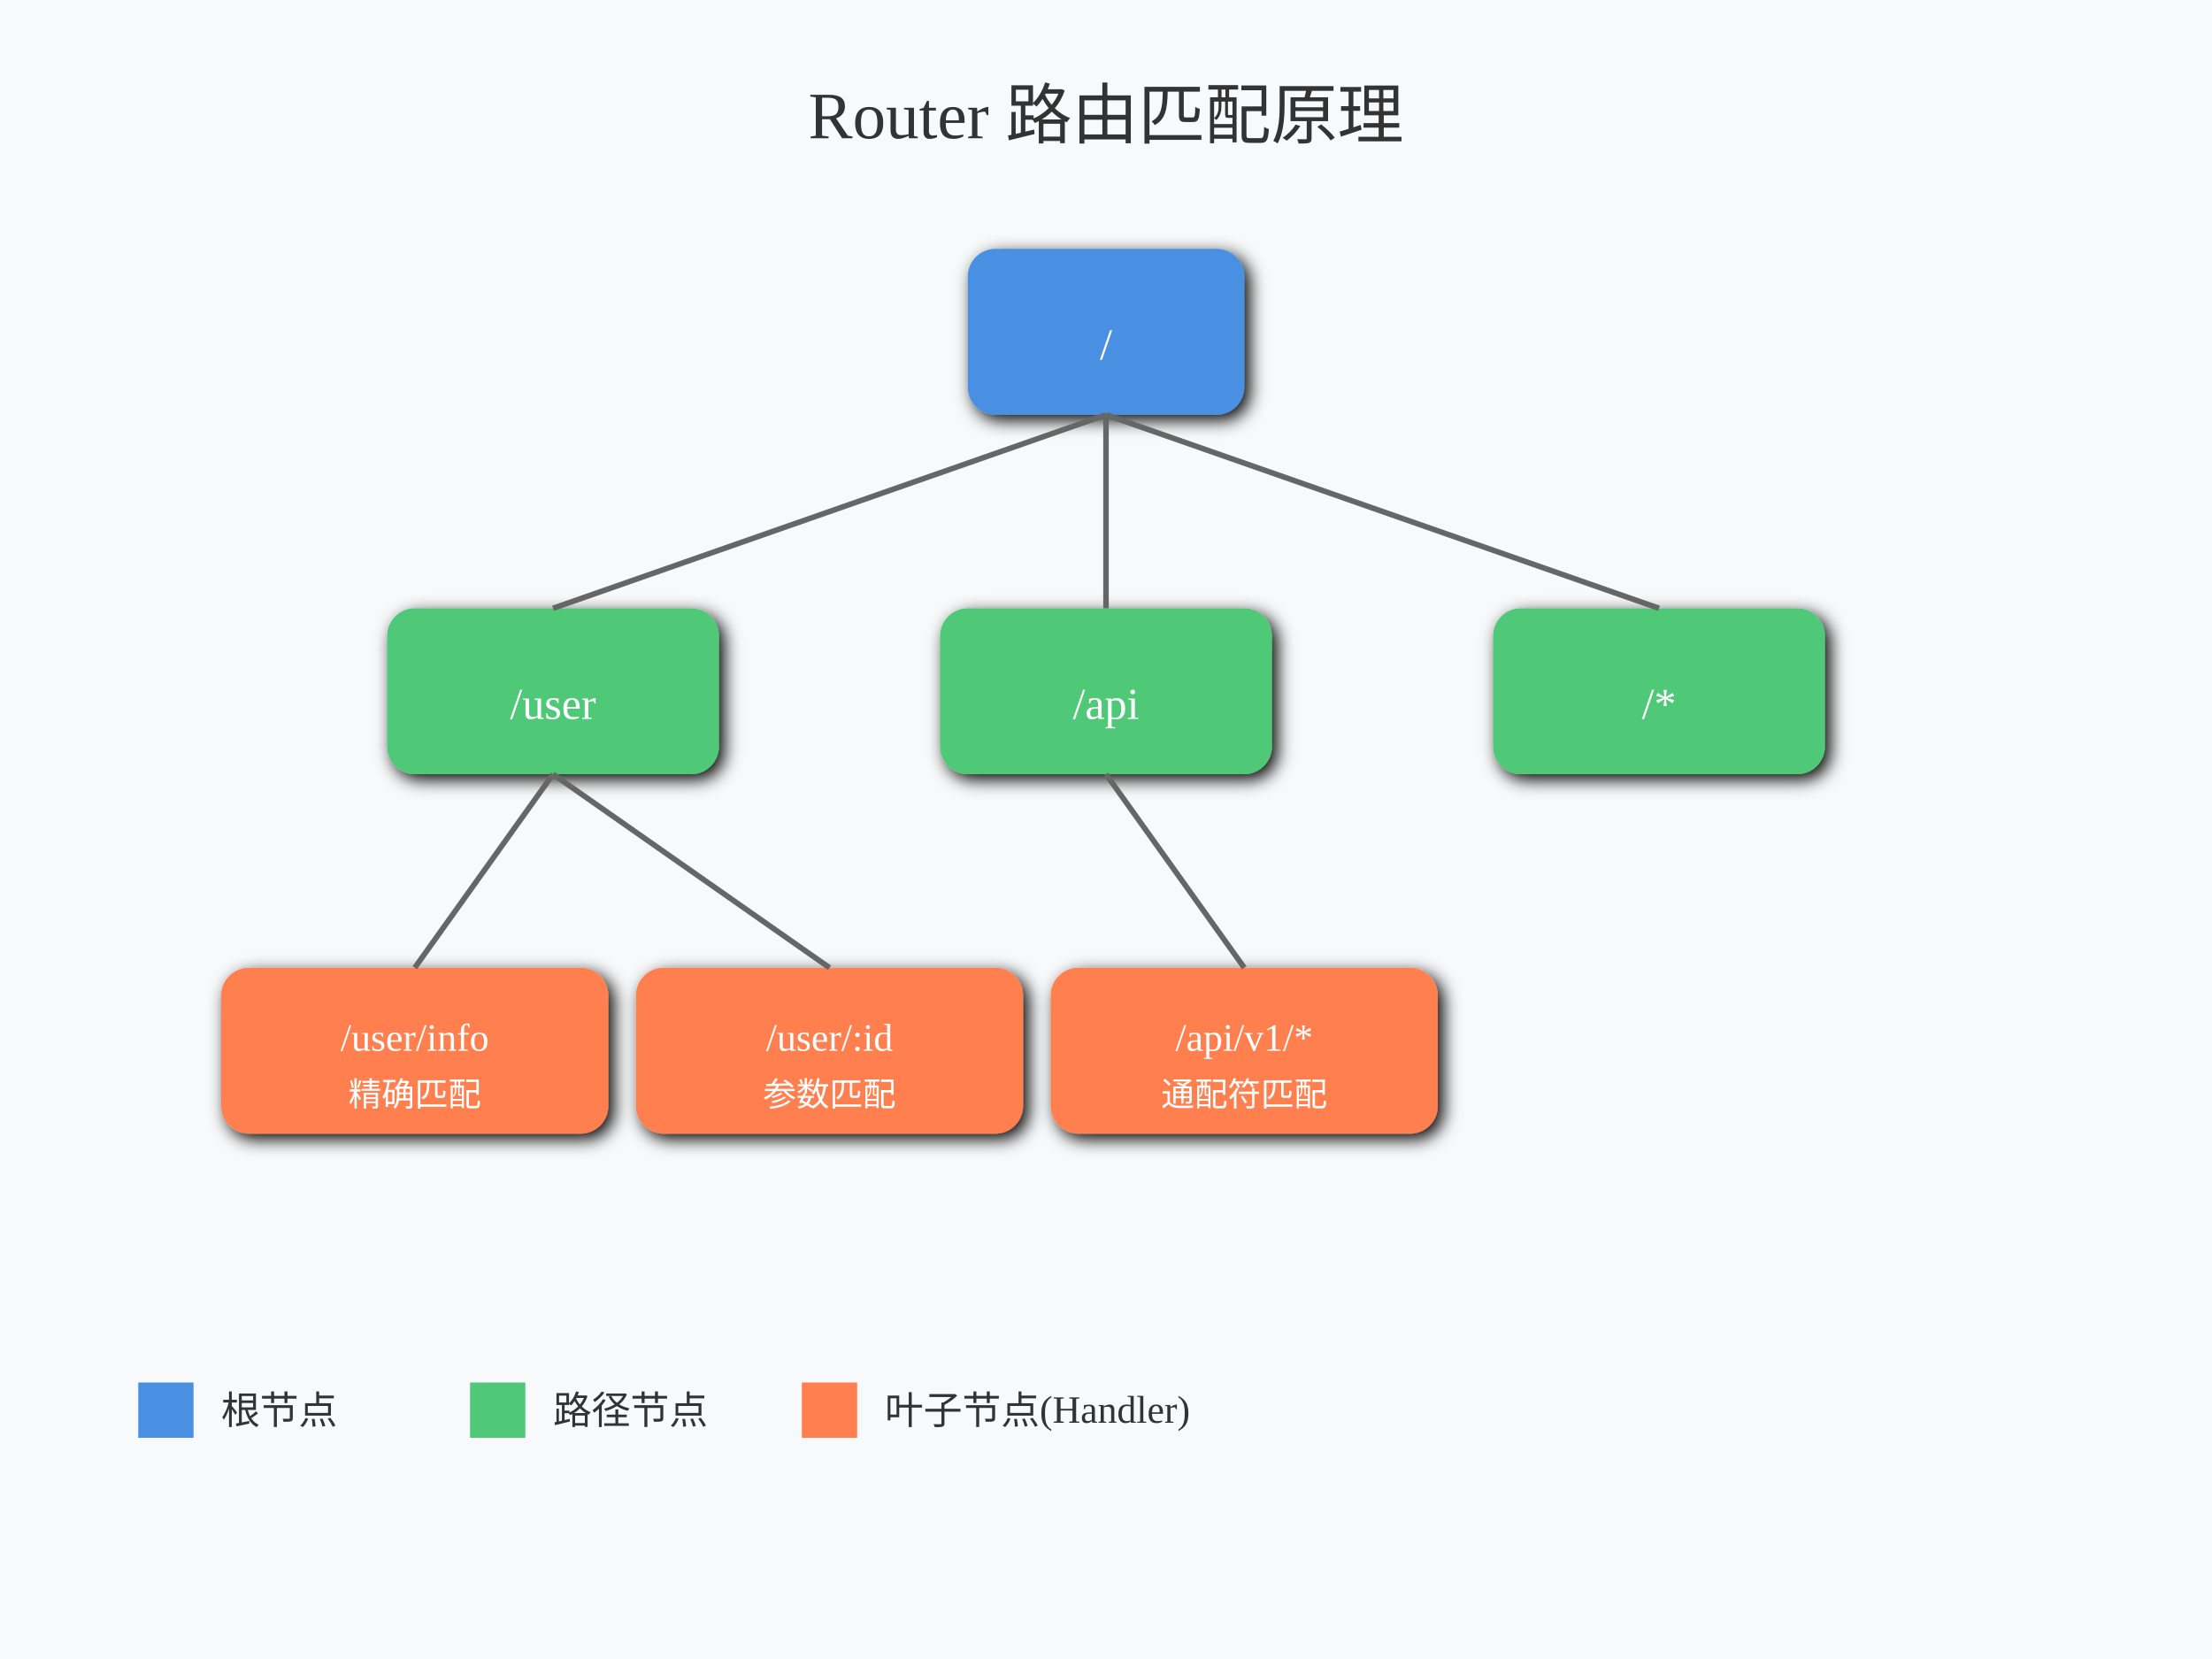
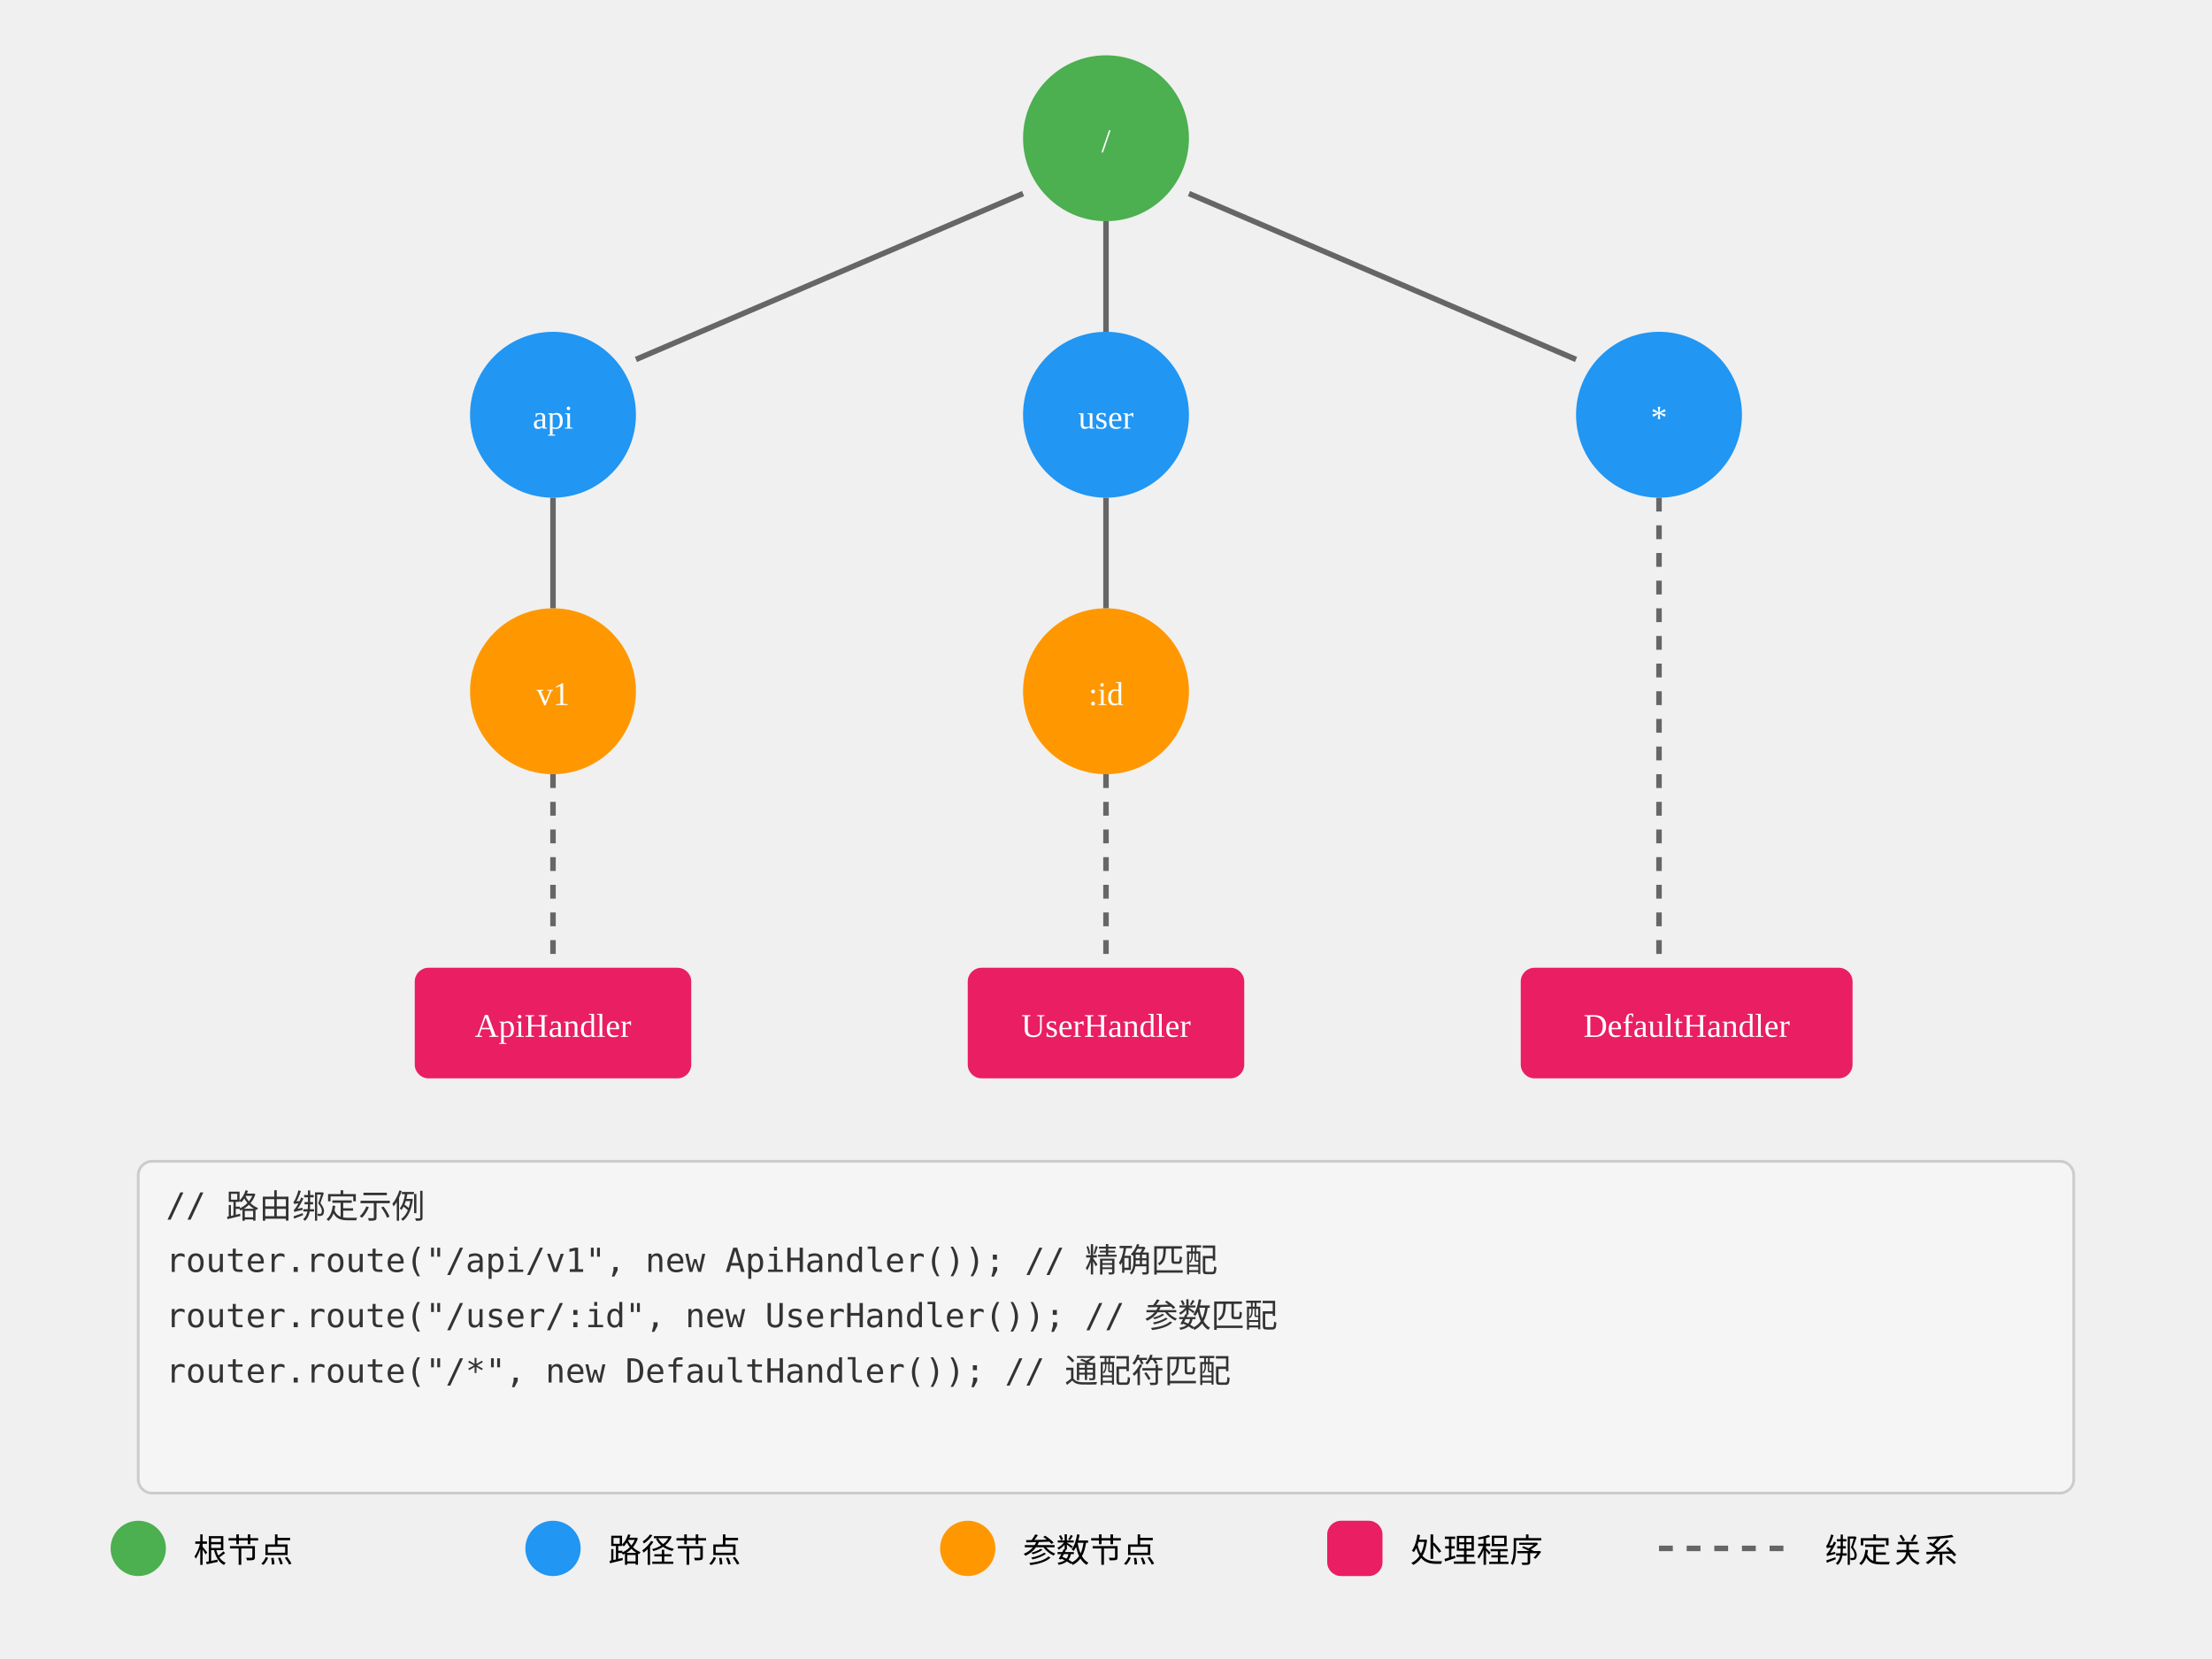
<svg xmlns="http://www.w3.org/2000/svg" width="800" height="600">
-   <rect width="800" height="600" fill="#f8f9fa" />
-   <text x="400" y="50" text-anchor="middle" font-size="24" fill="#333">Router 路由匹配原理</text>
-   <g transform="translate(400,120)">
-     <rect x="-50" y="-30" width="100" height="60" rx="10" fill="#4a90e2" filter="url(#shadow)" />
-     <text x="0" y="10" text-anchor="middle" fill="white" font-size="16">/</text>
-   </g>
-   <g transform="translate(200,250)">
-     <rect x="-60" y="-30" width="120" height="60" rx="10" fill="#50c878" filter="url(#shadow)" />
-     <text x="0" y="10" text-anchor="middle" fill="white" font-size="16">/user</text>
-   </g>
-   <g transform="translate(400,250)">
-     <rect x="-60" y="-30" width="120" height="60" rx="10" fill="#50c878" filter="url(#shadow)" />
-     <text x="0" y="10" text-anchor="middle" fill="white" font-size="16">/api</text>
-   </g>
-   <g transform="translate(600,250)">
-     <rect x="-60" y="-30" width="120" height="60" rx="10" fill="#50c878" filter="url(#shadow)" />
-     <text x="0" y="10" text-anchor="middle" fill="white" font-size="16">/*</text>
-   </g>
-   <g transform="translate(150,380)">
-     <rect x="-70" y="-30" width="140" height="60" rx="10" fill="#ff7f50" filter="url(#shadow)" />
-     <text x="0" y="0" text-anchor="middle" fill="white" font-size="14">/user/info</text>
-     <text x="0" y="20" text-anchor="middle" fill="white" font-size="12">精确匹配</text>
-   </g>
-   <g transform="translate(300,380)">
-     <rect x="-70" y="-30" width="140" height="60" rx="10" fill="#ff7f50" filter="url(#shadow)" />
-     <text x="0" y="0" text-anchor="middle" fill="white" font-size="14">/user/:id</text>
-     <text x="0" y="20" text-anchor="middle" fill="white" font-size="12">参数匹配</text>
-   </g>
-   <g transform="translate(450,380)">
-     <rect x="-70" y="-30" width="140" height="60" rx="10" fill="#ff7f50" filter="url(#shadow)" />
-     <text x="0" y="0" text-anchor="middle" fill="white" font-size="14">/api/v1/*</text>
-     <text x="0" y="20" text-anchor="middle" fill="white" font-size="12">通配符匹配</text>
-   </g>
-   <g stroke="#666" stroke-width="2">
-     <path d="M400,150 L200,220" fill="none" />
-     <path d="M400,150 L400,220" fill="none" />
-     <path d="M400,150 L600,220" fill="none" />
-     <path d="M200,280 L150,350" fill="none" />
-     <path d="M200,280 L300,350" fill="none" />
-     <path d="M400,280 L450,350" fill="none" />
-   </g>
-   <defs>
-     <filter id="shadow" x="-20%" y="-20%" width="140%" height="140%">
-       <feOffset result="offOut" in="SourceAlpha" dx="2" dy="2" />
-       <feGaussianBlur result="blurOut" in="offOut" stdDeviation="3" />
-       <feBlend in="SourceGraphic" in2="blurOut" mode="normal" />
-     </filter>
-   </defs>
-   <g transform="translate(50,500)">
-     <rect x="0" y="0" width="20" height="20" fill="#4a90e2" />
-     <text x="30" y="15" fill="#333" font-size="14">根节点</text>
-     <rect x="120" y="0" width="20" height="20" fill="#50c878" />
-     <text x="150" y="15" fill="#333" font-size="14">路径节点</text>
-     <rect x="240" y="0" width="20" height="20" fill="#ff7f50" />
-     <text x="270" y="15" fill="#333" font-size="14">叶子节点(Handler)</text>
-   </g>
+   <circle cx="400" cy="50" r="30" fill="#4CAF50" />
+   <text x="400" y="55" text-anchor="middle" fill="white">/</text>
+   <circle cx="200" cy="150" r="30" fill="#2196F3" />
+   <text x="200" y="155" text-anchor="middle" fill="white">api</text>
+   <line x1="370" y1="70" x2="230" y2="130" stroke="#666" stroke-width="2" />
+   <circle cx="400" cy="150" r="30" fill="#2196F3" />
+   <text x="400" y="155" text-anchor="middle" fill="white">user</text>
+   <line x1="400" y1="80" x2="400" y2="120" stroke="#666" stroke-width="2" />
+   <circle cx="600" cy="150" r="30" fill="#2196F3" />
+   <text x="600" y="155" text-anchor="middle" fill="white">*</text>
+   <line x1="430" y1="70" x2="570" y2="130" stroke="#666" stroke-width="2" />
+   <circle cx="200" cy="250" r="30" fill="#FF9800" />
+   <text x="200" y="255" text-anchor="middle" fill="white">v1</text>
+   <line x1="200" y1="180" x2="200" y2="220" stroke="#666" stroke-width="2" />
+   <circle cx="400" cy="250" r="30" fill="#FF9800" />
+   <text x="400" y="255" text-anchor="middle" fill="white">:id</text>
+   <line x1="400" y1="180" x2="400" y2="220" stroke="#666" stroke-width="2" />
+   <rect x="150" y="350" width="100" height="40" rx="5" fill="#E91E63" />
+   <text x="200" y="375" text-anchor="middle" fill="white">ApiHandler</text>
+   <line x1="200" y1="280" x2="200" y2="350" stroke="#666" stroke-width="2" stroke-dasharray="5,5" />
+   <rect x="350" y="350" width="100" height="40" rx="5" fill="#E91E63" />
+   <text x="400" y="375" text-anchor="middle" fill="white">UserHandler</text>
+   <line x1="400" y1="280" x2="400" y2="350" stroke="#666" stroke-width="2" stroke-dasharray="5,5" />
+   <rect x="550" y="350" width="120" height="40" rx="5" fill="#E91E63" />
+   <text x="610" y="375" text-anchor="middle" fill="white">DefaultHandler</text>
+   <line x1="600" y1="180" x2="600" y2="350" stroke="#666" stroke-width="2" stroke-dasharray="5,5" />
+   <rect x="50" y="420" width="700" height="120" rx="5" fill="#f5f5f5" stroke="#ccc" />
+   <text x="60" y="440" font-family="monospace" fill="#333">
+     <tspan x="60" dy="0">// 路由绑定示例</tspan>
+     <tspan x="60" dy="20">router.route("/api/v1", new ApiHandler()); // 精确匹配</tspan>
+     <tspan x="60" dy="20">router.route("/user/:id", new UserHandler()); // 参数匹配</tspan>
+     <tspan x="60" dy="20">router.route("/*", new DefaultHandler()); // 通配符匹配</tspan>
+   </text>
+   <circle cx="50" cy="560" r="10" fill="#4CAF50" />
+   <text x="70" y="565" text-anchor="start">根节点</text>
+   <circle cx="200" cy="560" r="10" fill="#2196F3" />
+   <text x="220" y="565" text-anchor="start">路径节点</text>
+   <circle cx="350" cy="560" r="10" fill="#FF9800" />
+   <text x="370" y="565" text-anchor="start">参数节点</text>
+   <rect x="480" y="550" width="20" height="20" rx="5" fill="#E91E63" />
+   <text x="510" y="565" text-anchor="start">处理程序</text>
+   <line x1="600" y1="560" x2="650" y2="560" stroke="#666" stroke-width="2" stroke-dasharray="5,5" />
+   <text x="660" y="565" text-anchor="start">绑定关系</text>
</svg>
